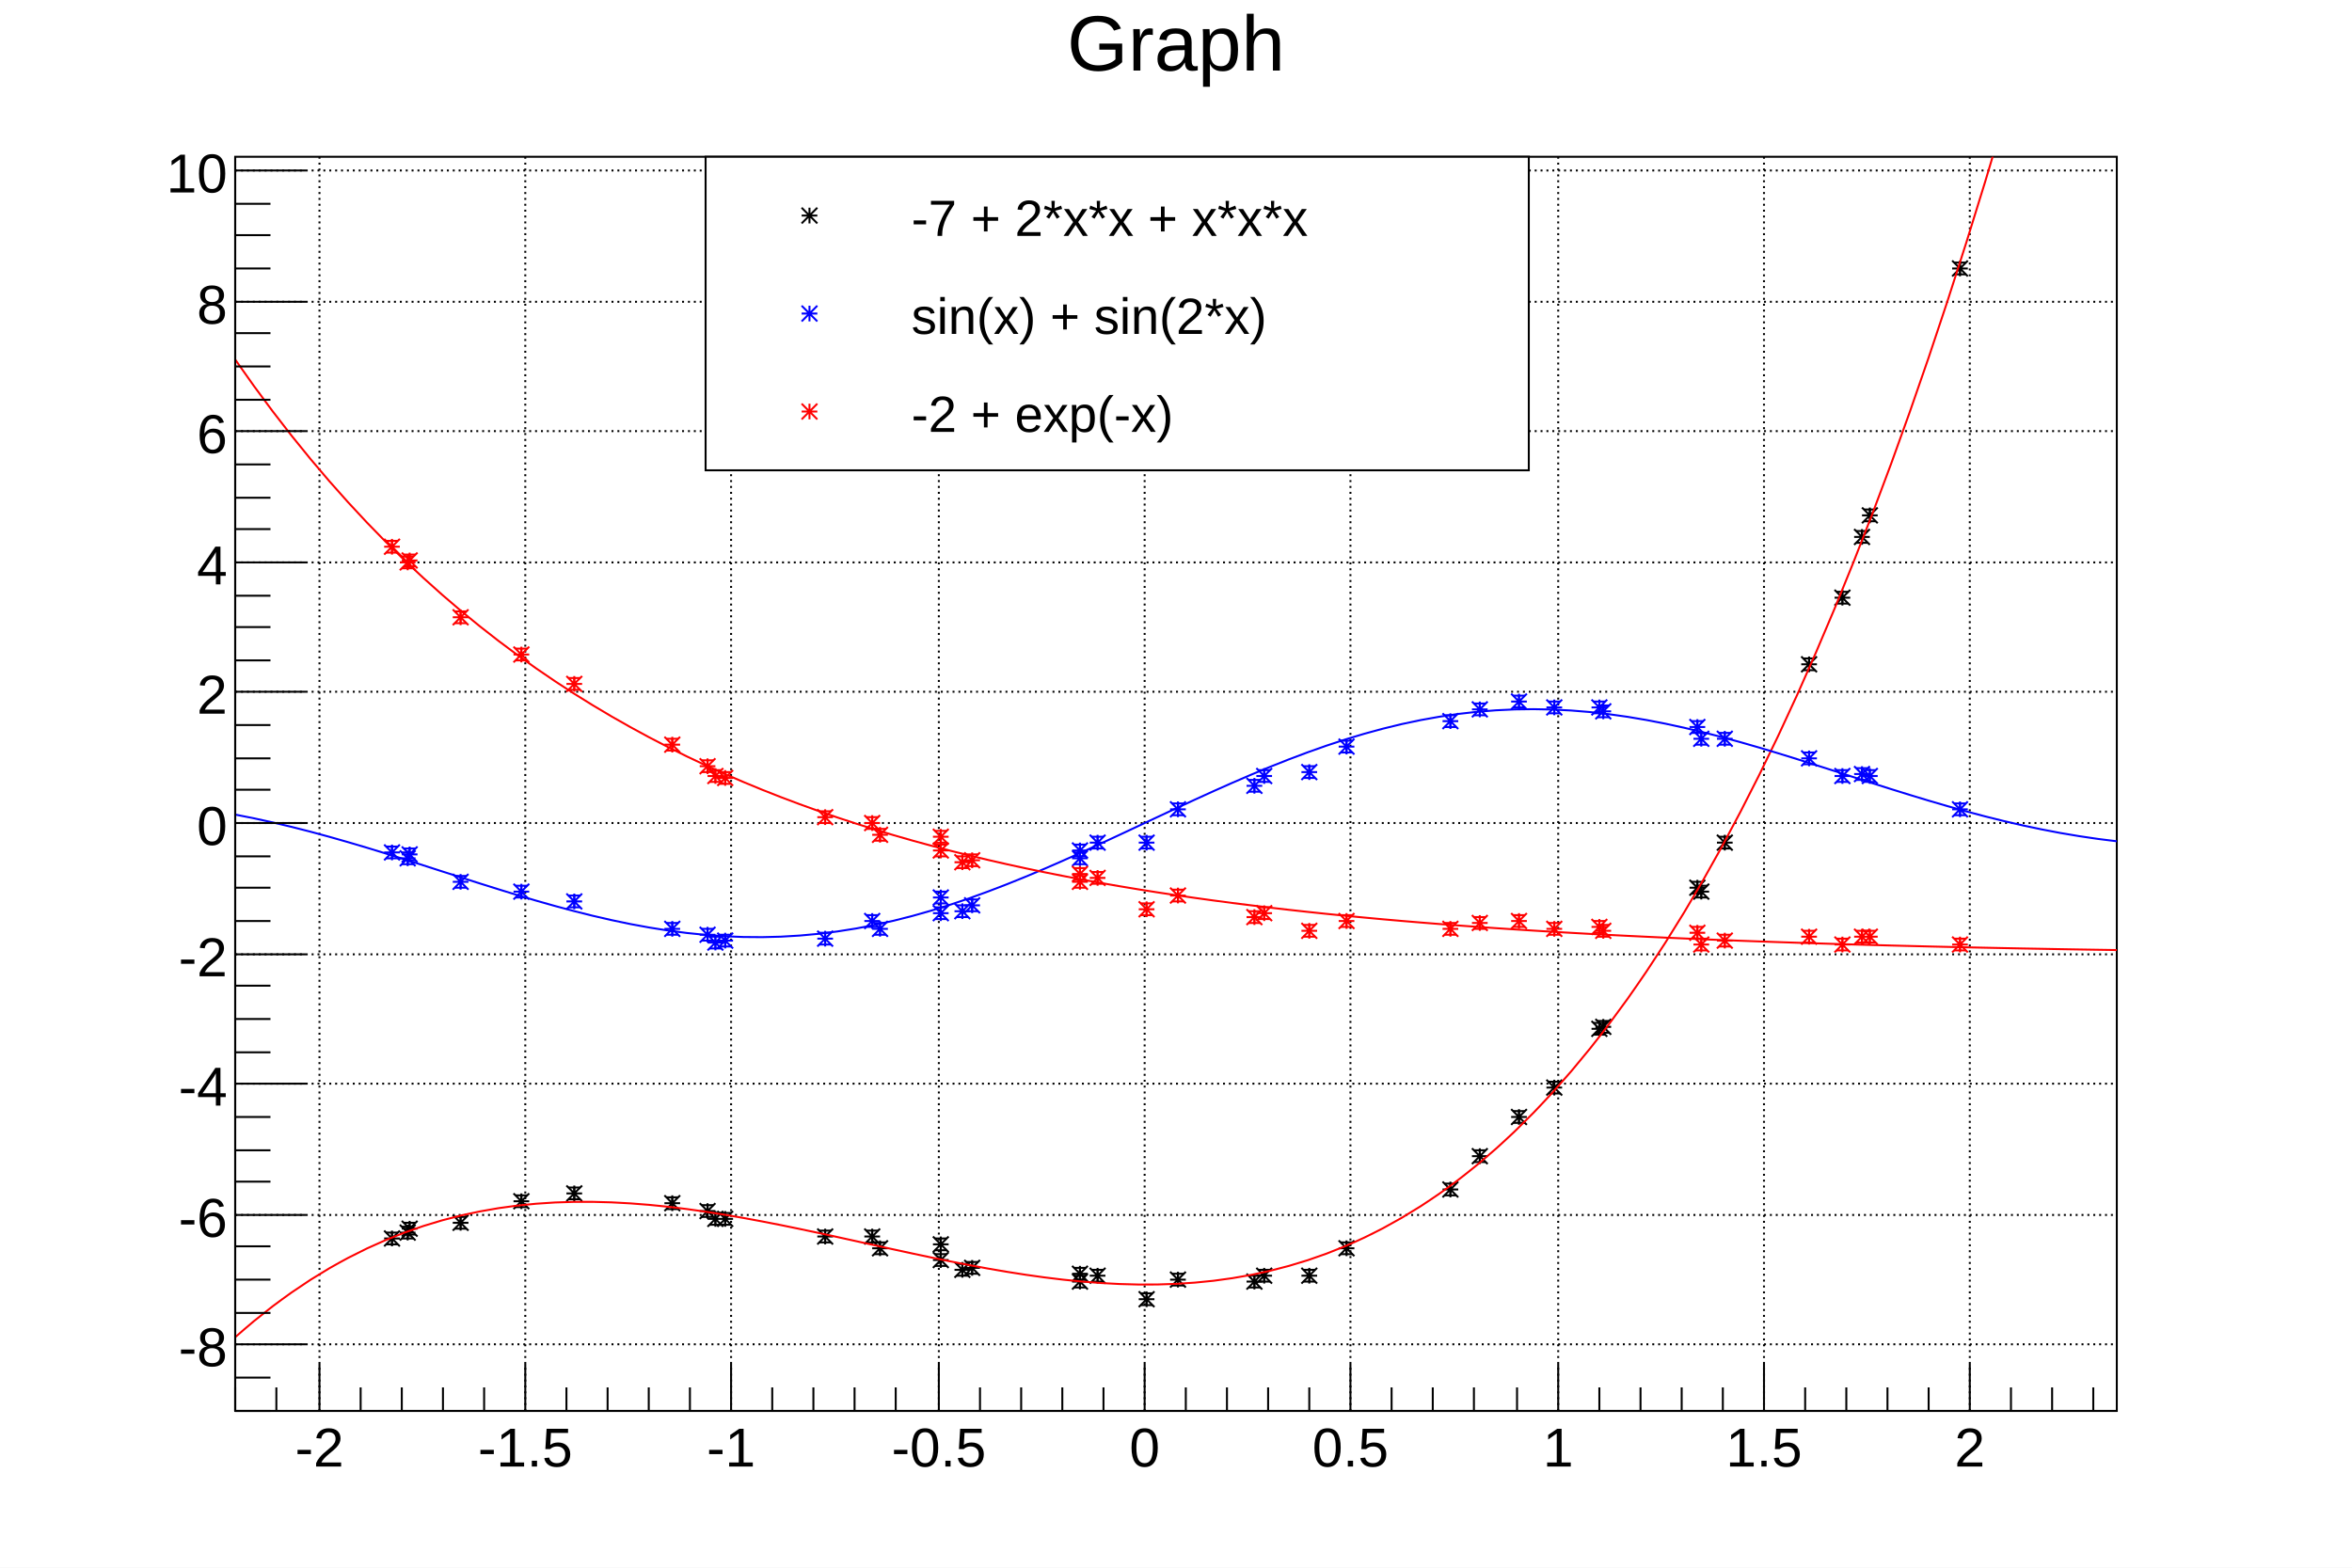
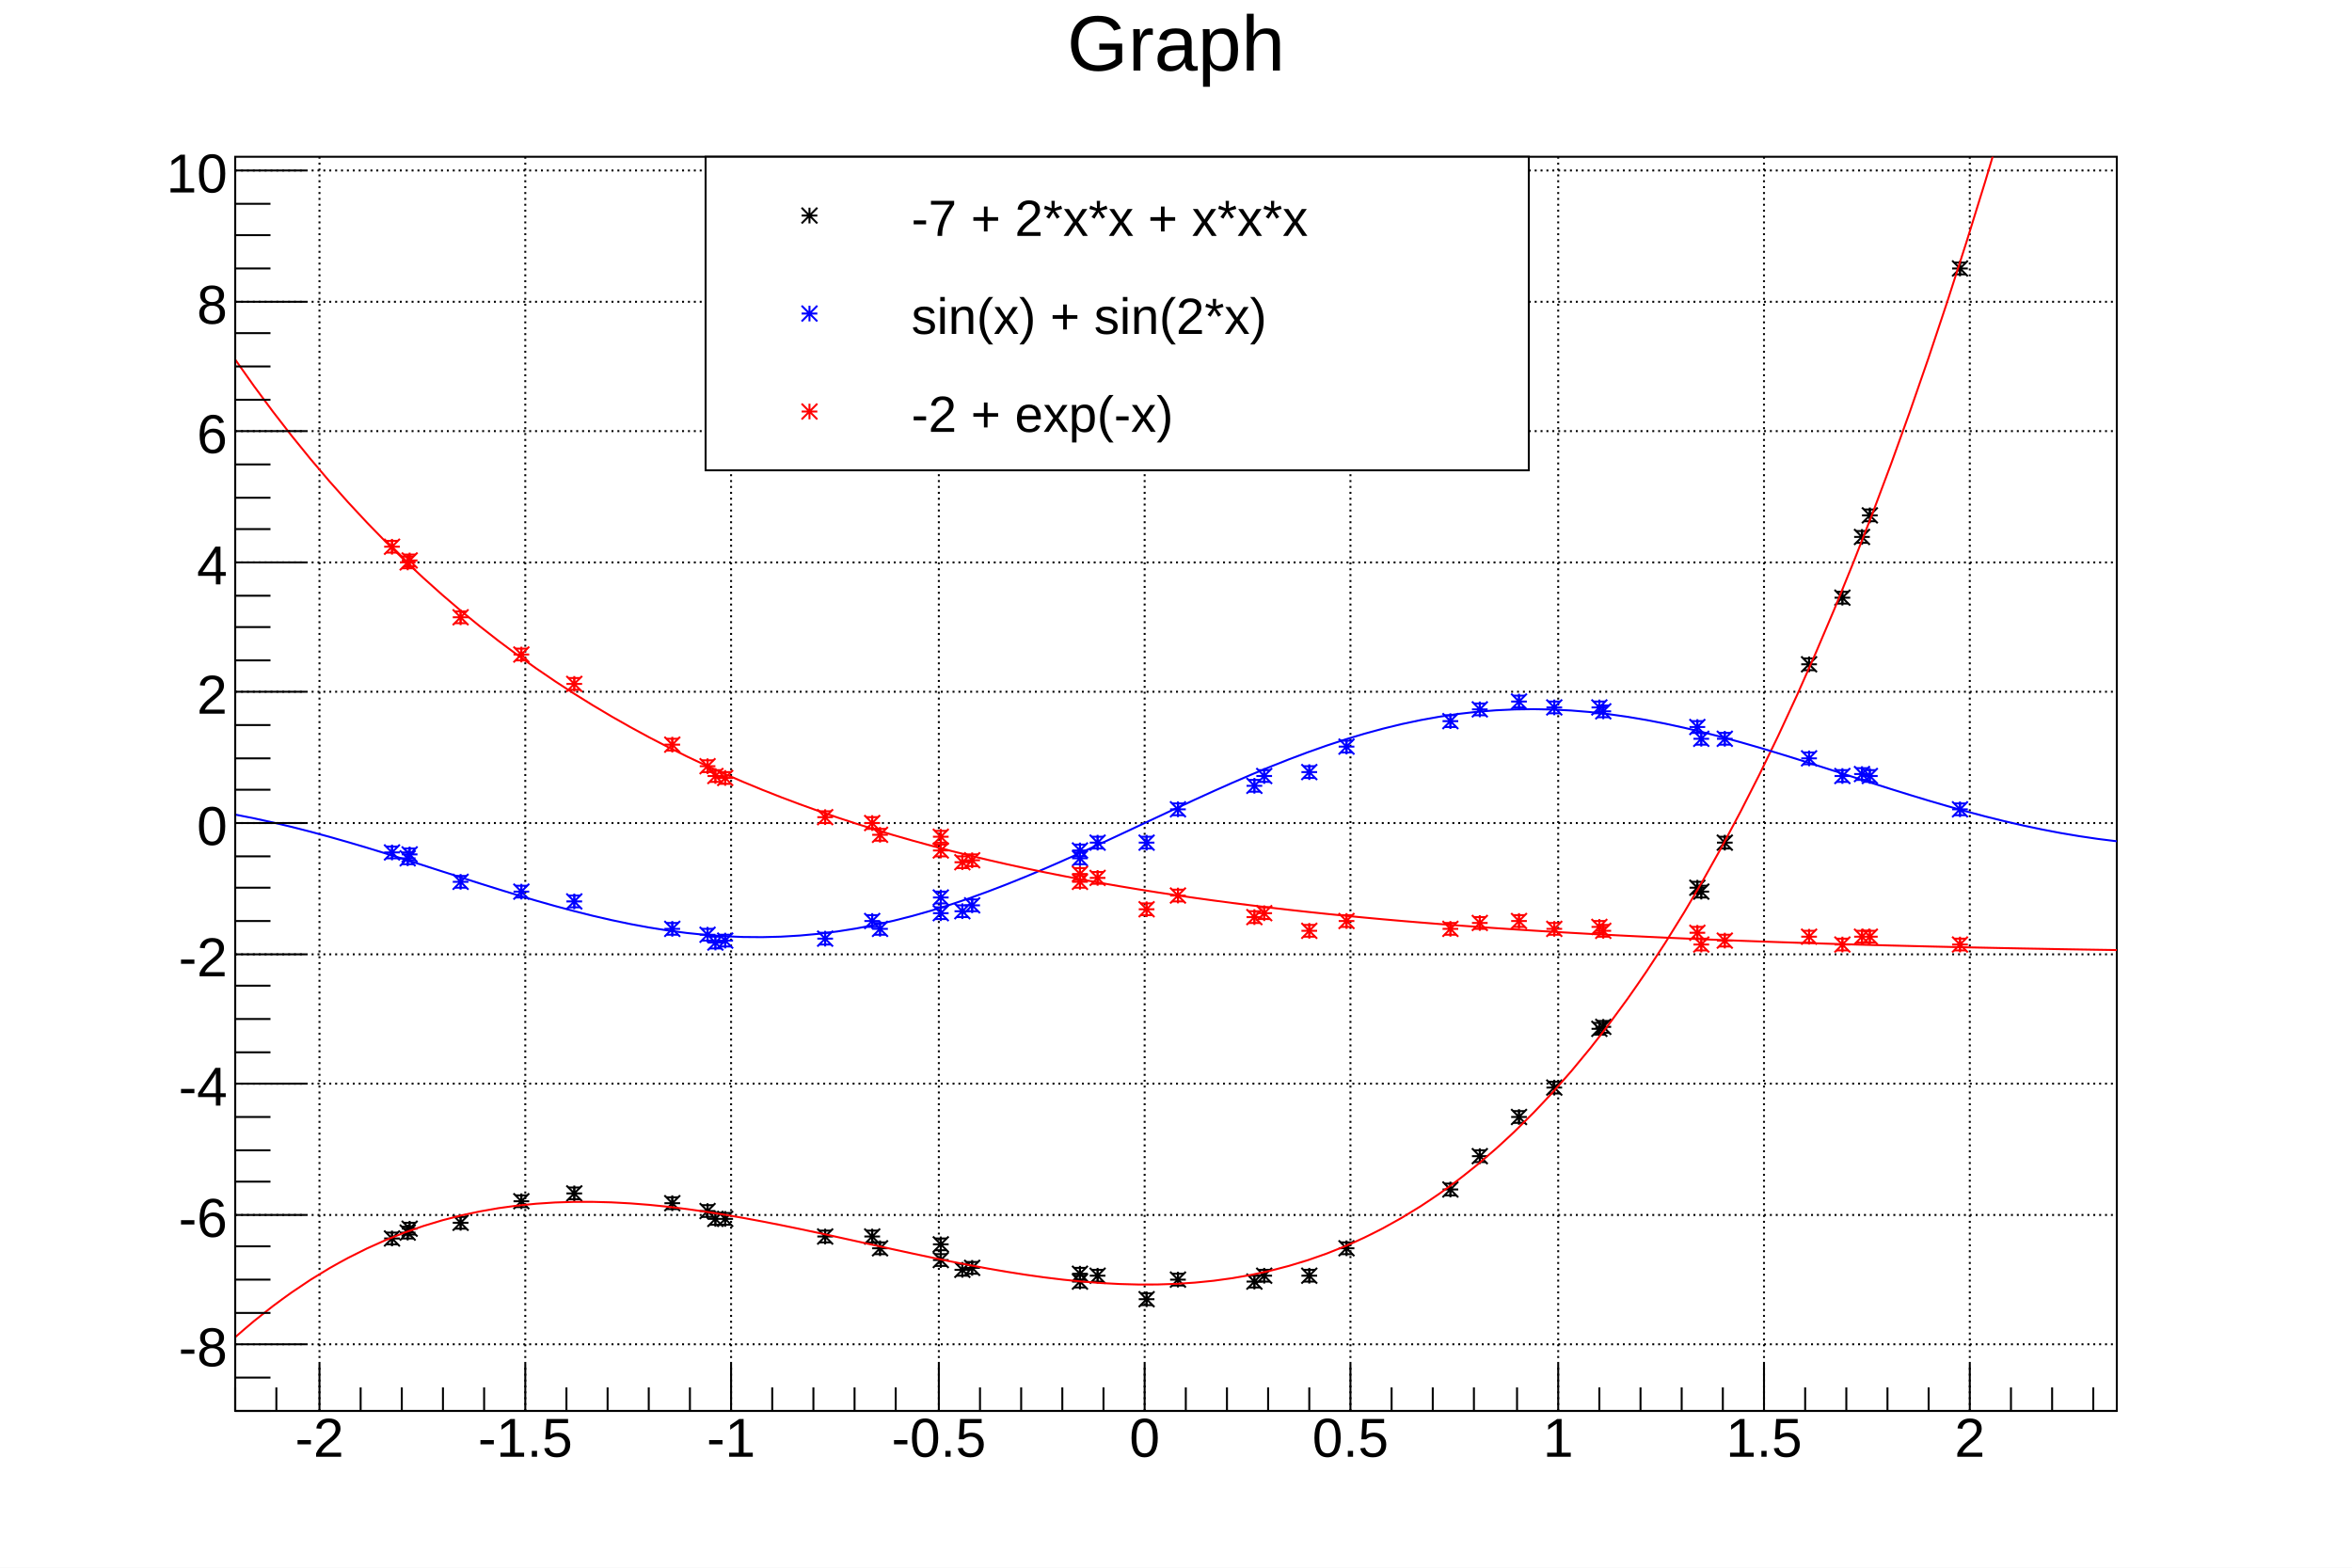
<svg xmlns="http://www.w3.org/2000/svg" viewBox="0 0 1200 800" preserveAspectRatio="none" width="1200" height="800">
  <path d="M0,0H1200V800H0Z" style="fill: white;" />
  <g>
    <g transform="translate(120,80)">
      <path d="M0,0H960V640H0Z" style="fill: white; stroke: black; stroke-width: 1;" />
      <g>
        <path d="M43,0v640M148,0v640M253,0v640M359,0v640M464,0v640M569,0v640M675,0v640M780,0v640M885,0v640" style="stroke: black; stroke-width: 1; stroke-dasharray: 1,2;" />
        <path d="M0,606h960M0,540h960M0,473h960M0,407h960M0,340h960M0,273h960M0,207h960M0,140h960M0,74h960M0,7h960" style="stroke: black; stroke-width: 1; stroke-dasharray: 1,2;" />
      </g>
      <svg x="0" y="0" overflow="hidden" width="960" height="640" viewBox="0 0 960 640">
        <g>
          <g transform="translate(173,529)">
            <path style="stroke: black; stroke-width: 1; fill: none;" d="M0,0V3m3,0h-6M0,0V-3m3,0h-6" />
          </g>
          <g transform="translate(250,542)">
            <path style="stroke: black; stroke-width: 1; fill: none;" d="M0,0V3m3,0h-6M0,0V-3m3,0h-6" />
          </g>
          <g transform="translate(696,445)">
            <path style="stroke: black; stroke-width: 1; fill: none;" d="M0,0V3m3,0h-6M0,0V-3m3,0h-6" />
          </g>
          <g transform="translate(548,571)">
            <path style="stroke: black; stroke-width: 1; fill: none;" d="M0,0V3m3,0h-6M0,0V-3m3,0h-6" />
          </g>
          <g transform="translate(880,57)">
            <path style="stroke: black; stroke-width: 1; fill: none;" d="M0,0V3m3,0h-6M0,0V-3m3,0h-6" />
          </g>
          <g transform="translate(80,552)">
            <path style="stroke: black; stroke-width: 1; fill: none;" d="M0,0V3m3,0h-6M0,0V-3m3,0h-6" />
          </g>
          <g transform="translate(371,568)">
            <path style="stroke: black; stroke-width: 1; fill: none;" d="M0,0V3m3,0h-6M0,0V-3m3,0h-6" />
          </g>
          <g transform="translate(88,549)">
            <path style="stroke: black; stroke-width: 1; fill: none;" d="M0,0V3m3,0h-6M0,0V-3m3,0h-6" />
          </g>
          <g transform="translate(481,573)">
            <path style="stroke: black; stroke-width: 1; fill: none;" d="M0,0V3m3,0h-6M0,0V-3m3,0h-6" />
          </g>
          <g transform="translate(325,551)">
            <path style="stroke: black; stroke-width: 1; fill: none;" d="M0,0V3m3,0h-6M0,0V-3m3,0h-6" />
          </g>
          <g transform="translate(245,542)">
            <path style="stroke: black; stroke-width: 1; fill: none;" d="M0,0V3m3,0h-6M0,0V-3m3,0h-6" />
          </g>
          <g transform="translate(146,533)">
            <path style="stroke: black; stroke-width: 1; fill: none;" d="M0,0V3m3,0h-6M0,0V-3m3,0h-6" />
          </g>
          <g transform="translate(698,444)">
            <path style="stroke: black; stroke-width: 1; fill: none;" d="M0,0V3m3,0h-6M0,0V-3m3,0h-6" />
          </g>
          <g transform="translate(760,350)">
            <path style="stroke: black; stroke-width: 1; fill: none;" d="M0,0V3m3,0h-6M0,0V-3m3,0h-6" />
          </g>
          <g transform="translate(440,571)">
            <path style="stroke: black; stroke-width: 1; fill: none;" d="M0,0V3m3,0h-6M0,0V-3m3,0h-6" />
          </g>
          <g transform="translate(620,527)">
            <path style="stroke: black; stroke-width: 1; fill: none;" d="M0,0V3m3,0h-6M0,0V-3m3,0h-6" />
          </g>
          <g transform="translate(431,574)">
            <path style="stroke: black; stroke-width: 1; fill: none;" d="M0,0V3m3,0h-6M0,0V-3m3,0h-6" />
          </g>
          <g transform="translate(830,194)">
            <path style="stroke: black; stroke-width: 1; fill: none;" d="M0,0V3m3,0h-6M0,0V-3m3,0h-6" />
          </g>
          <g transform="translate(465,583)">
            <path style="stroke: black; stroke-width: 1; fill: none;" d="M0,0V3m3,0h-6M0,0V-3m3,0h-6" />
          </g>
          <g transform="translate(89,547)">
            <path style="stroke: black; stroke-width: 1; fill: none;" d="M0,0V3m3,0h-6M0,0V-3m3,0h-6" />
          </g>
          <g transform="translate(655,490)">
            <path style="stroke: black; stroke-width: 1; fill: none;" d="M0,0V3m3,0h-6M0,0V-3m3,0h-6" />
          </g>
          <g transform="translate(360,555)">
            <path style="stroke: black; stroke-width: 1; fill: none;" d="M0,0V3m3,0h-6M0,0V-3m3,0h-6" />
          </g>
          <g transform="translate(115,544)">
            <path style="stroke: black; stroke-width: 1; fill: none;" d="M0,0V3m3,0h-6M0,0V-3m3,0h-6" />
          </g>
          <g transform="translate(223,534)">
            <path style="stroke: black; stroke-width: 1; fill: none;" d="M0,0V3m3,0h-6M0,0V-3m3,0h-6" />
          </g>
          <g transform="translate(241,538)">
            <path style="stroke: black; stroke-width: 1; fill: none;" d="M0,0V3m3,0h-6M0,0V-3m3,0h-6" />
          </g>
          <g transform="translate(834,183)">
            <path style="stroke: black; stroke-width: 1; fill: none;" d="M0,0V3m3,0h-6M0,0V-3m3,0h-6" />
          </g>
          <g transform="translate(431,570)">
            <path style="stroke: black; stroke-width: 1; fill: none;" d="M0,0V3m3,0h-6M0,0V-3m3,0h-6" />
          </g>
          <g transform="translate(746,373)">
            <path style="stroke: black; stroke-width: 1; fill: none;" d="M0,0V3m3,0h-6M0,0V-3m3,0h-6" />
          </g>
          <g transform="translate(329,557)">
            <path style="stroke: black; stroke-width: 1; fill: none;" d="M0,0V3m3,0h-6M0,0V-3m3,0h-6" />
          </g>
          <g transform="translate(360,563)">
            <path style="stroke: black; stroke-width: 1; fill: none;" d="M0,0V3m3,0h-6M0,0V-3m3,0h-6" />
          </g>
          <g transform="translate(567,557)">
            <path style="stroke: black; stroke-width: 1; fill: none;" d="M0,0V3m3,0h-6M0,0V-3m3,0h-6" />
          </g>
          <g transform="translate(748,375)">
            <path style="stroke: black; stroke-width: 1; fill: none;" d="M0,0V3m3,0h-6M0,0V-3m3,0h-6" />
          </g>
          <g transform="translate(820,225)">
            <path style="stroke: black; stroke-width: 1; fill: none;" d="M0,0V3m3,0h-6M0,0V-3m3,0h-6" />
          </g>
          <g transform="translate(635,510)">
            <path style="stroke: black; stroke-width: 1; fill: none;" d="M0,0V3m3,0h-6M0,0V-3m3,0h-6" />
          </g>
          <g transform="translate(376,567)">
            <path style="stroke: black; stroke-width: 1; fill: none;" d="M0,0V3m3,0h-6M0,0V-3m3,0h-6" />
          </g>
          <g transform="translate(803,259)">
            <path style="stroke: black; stroke-width: 1; fill: none;" d="M0,0V3m3,0h-6M0,0V-3m3,0h-6" />
          </g>
          <g transform="translate(673,475)">
            <path style="stroke: black; stroke-width: 1; fill: none;" d="M0,0V3m3,0h-6M0,0V-3m3,0h-6" />
          </g>
          <g transform="translate(301,551)">
            <path style="stroke: black; stroke-width: 1; fill: none;" d="M0,0V3m3,0h-6M0,0V-3m3,0h-6" />
          </g>
          <g transform="translate(520,574)">
            <path style="stroke: black; stroke-width: 1; fill: none;" d="M0,0V3m3,0h-6M0,0V-3m3,0h-6" />
          </g>
          <g transform="translate(525,571)">
            <path style="stroke: black; stroke-width: 1; fill: none;" d="M0,0V3m3,0h-6M0,0V-3m3,0h-6" />
          </g>
          <path d="M169,525l8,8m0,-8l-8,8m0,-4h8m-4,-4v8M246,538l8,8m0,-8l-8,8m0,-4h8m-4,-4v8M692,441l8,8m0,-8l-8,8m0,-4h8m-4,-4v8M544,567l8,8m0,-8l-8,8m0,-4h8m-4,-4v8M876,53l8,8m0,-8l-8,8m0,-4h8m-4,-4v8M76,548l8,8m0,-8l-8,8m0,-4h8m-4,-4v8M367,564l8,8m0,-8l-8,8m0,-4h8m-4,-4v8M84,545l8,8m0,-8l-8,8m0,-4h8m-4,-4v8M477,569l8,8m0,-8l-8,8m0,-4h8m-4,-4v8M321,547l8,8m0,-8l-8,8m0,-4h8m-4,-4v8M241,538l8,8m0,-8l-8,8m0,-4h8m-4,-4v8M142,529l8,8m0,-8l-8,8m0,-4h8m-4,-4v8M694,440l8,8m0,-8l-8,8m0,-4h8m-4,-4v8M756,346l8,8m0,-8l-8,8m0,-4h8m-4,-4v8M436,567l8,8m0,-8l-8,8m0,-4h8m-4,-4v8M616,523l8,8m0,-8l-8,8m0,-4h8m-4,-4v8M427,570l8,8m0,-8l-8,8m0,-4h8m-4,-4v8M826,190l8,8m0,-8l-8,8m0,-4h8m-4,-4v8M461,579l8,8m0,-8l-8,8m0,-4h8m-4,-4v8M85,543l8,8m0,-8l-8,8m0,-4h8m-4,-4v8M651,486l8,8m0,-8l-8,8m0,-4h8m-4,-4v8M356,551l8,8m0,-8l-8,8m0,-4h8m-4,-4v8M111,540l8,8m0,-8l-8,8m0,-4h8m-4,-4v8M219,530l8,8m0,-8l-8,8m0,-4h8m-4,-4v8M237,534l8,8m0,-8l-8,8m0,-4h8m-4,-4v8M830,179l8,8m0,-8l-8,8m0,-4h8m-4,-4v8M427,566l8,8m0,-8l-8,8m0,-4h8m-4,-4v8M742,369l8,8m0,-8l-8,8m0,-4h8m-4,-4v8M325,553l8,8m0,-8l-8,8m0,-4h8m-4,-4v8M356,559l8,8m0,-8l-8,8m0,-4h8m-4,-4v8M563,553l8,8m0,-8l-8,8m0,-4h8m-4,-4v8M744,371l8,8m0,-8l-8,8m0,-4h8m-4,-4v8M816,221l8,8m0,-8l-8,8m0,-4h8m-4,-4v8M631,506l8,8m0,-8l-8,8m0,-4h8m-4,-4v8M372,563l8,8m0,-8l-8,8m0,-4h8m-4,-4v8M799,255l8,8m0,-8l-8,8m0,-4h8m-4,-4v8M669,471l8,8m0,-8l-8,8m0,-4h8m-4,-4v8M297,547l8,8m0,-8l-8,8m0,-4h8m-4,-4v8M516,570l8,8m0,-8l-8,8m0,-4h8m-4,-4v8M521,567l8,8m0,-8l-8,8m0,-4h8m-4,-4v8" style="stroke: black; fill: none;" />
        </g>
        <g>
          <path d="M0,602.37C0.94,601.52,7.68,595.72,9.6,594.14S17.28,588,19.2,586.54S26.88,580.87,28.8,579.53S36.48,574.33,38.4,573.1S46.08,568.35,48,567.23S55.68,562.92,57.6,561.91S65.28,558.02,67.2,557.11S74.88,553.62,76.8,552.81S84.48,549.71,86.4,548.99S94.08,546.27,96,545.64S103.68,543.28,105.6,542.74S113.28,540.72,115.2,540.26S122.88,538.57,124.8,538.2S132.48,536.82,134.4,536.52S142.08,535.44,144,535.21S151.68,534.41,153.6,534.26S161.28,533.73,163.2,533.63S170.88,533.36,172.8,533.32S180.48,533.28,182.4,533.31S190.08,533.49,192,533.57S199.68,533.96,201.6,534.09S209.28,534.67,211.2,534.84S218.88,535.6,220.8,535.81S228.48,536.73,230.4,536.98S238.08,538.05,240,538.34S247.68,539.53,249.6,539.85S257.28,541.16,259.2,541.51S266.88,542.92,268.8,543.29S276.48,544.78,278.4,545.17S286.08,546.74,288,547.14S295.68,548.76,297.6,549.17S305.28,550.84,307.2,551.26S314.88,552.94,316.8,553.37S324.48,555.06,326.4,555.49S334.08,557.18,336,557.6S343.68,559.27,345.6,559.68S353.28,561.31,355.2,561.71S362.88,563.3,364.8,563.68S372.48,565.2,374.4,565.56S382.08,567,384,567.34S391.68,568.67,393.6,568.99S401.28,570.22,403.2,570.5S410.88,571.6,412.8,571.85S420.48,572.8,422.4,573.02S430.08,573.81,432,573.98S439.68,574.61,441.6,574.73S449.28,575.17,451.2,575.24S458.88,575.48,460.8,575.5S468.48,575.51,470.4,575.48S478.08,575.26,480,575.16S487.68,574.69,489.6,574.53S497.28,573.79,499.2,573.57S506.88,572.55,508.8,572.25S516.48,570.94,518.4,570.57S526.08,568.95,528,568.49S535.68,566.54,537.6,566S545.28,563.72,547.2,563.09S554.88,560.45,556.8,559.73S564.48,556.72,566.4,555.91S574.08,552.51,576,551.59S583.68,547.8,585.6,546.78S593.28,542.56,595.2,541.44S602.88,536.79,604.8,535.56S612.48,530.47,614.4,529.12S622.08,523.57,624,522.1S631.68,516.07,633.6,514.48S641.28,507.95,643.2,506.24S650.88,499.21,652.8,497.37S660.48,489.81,662.4,487.84S670.08,479.74,672,477.63S679.68,468.98,681.6,466.73S689.28,457.51,691.2,455.12S698.88,445.32,700.8,442.77S708.48,432.37,710.4,429.68S718.08,418.66,720,415.81S727.68,404.17,729.6,401.16S737.28,388.87,739.2,385.69S746.88,372.74,748.8,369.4S756.48,355.78,758.4,352.26S766.08,337.95,768,334.26S775.68,319.24,777.6,315.38S785.28,299.64,787.2,295.59S794.88,279.11,796.8,274.87S804.48,257.65,806.4,253.22S814.08,235.23,816,230.61S823.68,211.83,825.6,207.02S833.28,187.45,835.2,182.43S842.88,162.04,844.8,156.82S852.48,135.61,854.4,130.17S862.08,108.12,864,102.47S871.68,79.57,873.6,73.7S881.28,49.92,883.2,43.83S890.88,19.16,892.8,12.86S900.48,-12.72,902.4,-19.25S910.08,-45.75,912,-52.52S919.68,-79.94,921.6,-86.95S929.28,-115.32,931.2,-122.56S938.88,-151.9,940.8,-159.39S948.48,-189.71,950.4,-197.44S959.05,-232.81,960,-236.74" style="fill: none; stroke: red; stroke-width: 1;" />
        </g>
        <g>
          <g transform="translate(173,380)">
            <path style="stroke: #0000ff; stroke-width: 1; fill: none;" d="M0,0V3m3,0h-6M0,0V-3m3,0h-6" />
          </g>
          <g transform="translate(250,400)">
            <path style="stroke: #0000ff; stroke-width: 1; fill: none;" d="M0,0V3m3,0h-6M0,0V-3m3,0h-6" />
          </g>
          <g transform="translate(696,281)">
            <path style="stroke: #0000ff; stroke-width: 1; fill: none;" d="M0,0V3m3,0h-6M0,0V-3m3,0h-6" />
          </g>
          <g transform="translate(548,314)">
            <path style="stroke: #0000ff; stroke-width: 1; fill: none;" d="M0,0V3m3,0h-6M0,0V-3m3,0h-6" />
          </g>
          <g transform="translate(880,333)">
            <path style="stroke: #0000ff; stroke-width: 1; fill: none;" d="M0,0V3m3,0h-6M0,0V-3m3,0h-6" />
          </g>
          <g transform="translate(80,355)">
            <path style="stroke: #0000ff; stroke-width: 1; fill: none;" d="M0,0V3m3,0h-6M0,0V-3m3,0h-6" />
          </g>
          <g transform="translate(371,385)">
            <path style="stroke: #0000ff; stroke-width: 1; fill: none;" d="M0,0V3m3,0h-6M0,0V-3m3,0h-6" />
          </g>
          <g transform="translate(88,358)">
            <path style="stroke: #0000ff; stroke-width: 1; fill: none;" d="M0,0V3m3,0h-6M0,0V-3m3,0h-6" />
          </g>
          <g transform="translate(481,333)">
            <path style="stroke: #0000ff; stroke-width: 1; fill: none;" d="M0,0V3m3,0h-6M0,0V-3m3,0h-6" />
          </g>
          <g transform="translate(325,390)">
            <path style="stroke: #0000ff; stroke-width: 1; fill: none;" d="M0,0V3m3,0h-6M0,0V-3m3,0h-6" />
          </g>
          <g transform="translate(245,401)">
            <path style="stroke: #0000ff; stroke-width: 1; fill: none;" d="M0,0V3m3,0h-6M0,0V-3m3,0h-6" />
          </g>
          <g transform="translate(146,375)">
            <path style="stroke: #0000ff; stroke-width: 1; fill: none;" d="M0,0V3m3,0h-6M0,0V-3m3,0h-6" />
          </g>
          <g transform="translate(698,283)">
            <path style="stroke: #0000ff; stroke-width: 1; fill: none;" d="M0,0V3m3,0h-6M0,0V-3m3,0h-6" />
          </g>
          <g transform="translate(760,297)">
            <path style="stroke: #0000ff; stroke-width: 1; fill: none;" d="M0,0V3m3,0h-6M0,0V-3m3,0h-6" />
          </g>
          <g transform="translate(440,350)">
            <path style="stroke: #0000ff; stroke-width: 1; fill: none;" d="M0,0V3m3,0h-6M0,0V-3m3,0h-6" />
          </g>
          <g transform="translate(620,288)">
            <path style="stroke: #0000ff; stroke-width: 1; fill: none;" d="M0,0V3m3,0h-6M0,0V-3m3,0h-6" />
          </g>
          <g transform="translate(431,358)">
            <path style="stroke: #0000ff; stroke-width: 1; fill: none;" d="M0,0V3m3,0h-6M0,0V-3m3,0h-6" />
          </g>
          <g transform="translate(830,315)">
            <path style="stroke: #0000ff; stroke-width: 1; fill: none;" d="M0,0V3m3,0h-6M0,0V-3m3,0h-6" />
          </g>
          <g transform="translate(465,350)">
            <path style="stroke: #0000ff; stroke-width: 1; fill: none;" d="M0,0V3m3,0h-6M0,0V-3m3,0h-6" />
          </g>
          <g transform="translate(89,356)">
            <path style="stroke: #0000ff; stroke-width: 1; fill: none;" d="M0,0V3m3,0h-6M0,0V-3m3,0h-6" />
          </g>
          <g transform="translate(655,278)">
            <path style="stroke: #0000ff; stroke-width: 1; fill: none;" d="M0,0V3m3,0h-6M0,0V-3m3,0h-6" />
          </g>
          <g transform="translate(360,378)">
            <path style="stroke: #0000ff; stroke-width: 1; fill: none;" d="M0,0V3m3,0h-6M0,0V-3m3,0h-6" />
          </g>
          <g transform="translate(115,370)">
            <path style="stroke: #0000ff; stroke-width: 1; fill: none;" d="M0,0V3m3,0h-6M0,0V-3m3,0h-6" />
          </g>
          <g transform="translate(223,394)">
            <path style="stroke: #0000ff; stroke-width: 1; fill: none;" d="M0,0V3m3,0h-6M0,0V-3m3,0h-6" />
          </g>
          <g transform="translate(241,397)">
            <path style="stroke: #0000ff; stroke-width: 1; fill: none;" d="M0,0V3m3,0h-6M0,0V-3m3,0h-6" />
          </g>
          <g transform="translate(834,316)">
            <path style="stroke: #0000ff; stroke-width: 1; fill: none;" d="M0,0V3m3,0h-6M0,0V-3m3,0h-6" />
          </g>
          <g transform="translate(431,354)">
            <path style="stroke: #0000ff; stroke-width: 1; fill: none;" d="M0,0V3m3,0h-6M0,0V-3m3,0h-6" />
          </g>
          <g transform="translate(746,291)">
            <path style="stroke: #0000ff; stroke-width: 1; fill: none;" d="M0,0V3m3,0h-6M0,0V-3m3,0h-6" />
          </g>
          <g transform="translate(329,394)">
            <path style="stroke: #0000ff; stroke-width: 1; fill: none;" d="M0,0V3m3,0h-6M0,0V-3m3,0h-6" />
          </g>
          <g transform="translate(360,386)">
            <path style="stroke: #0000ff; stroke-width: 1; fill: none;" d="M0,0V3m3,0h-6M0,0V-3m3,0h-6" />
          </g>
          <g transform="translate(567,301)">
            <path style="stroke: #0000ff; stroke-width: 1; fill: none;" d="M0,0V3m3,0h-6M0,0V-3m3,0h-6" />
          </g>
          <g transform="translate(748,297)">
            <path style="stroke: #0000ff; stroke-width: 1; fill: none;" d="M0,0V3m3,0h-6M0,0V-3m3,0h-6" />
          </g>
          <g transform="translate(820,316)">
            <path style="stroke: #0000ff; stroke-width: 1; fill: none;" d="M0,0V3m3,0h-6M0,0V-3m3,0h-6" />
          </g>
          <g transform="translate(635,282)">
            <path style="stroke: #0000ff; stroke-width: 1; fill: none;" d="M0,0V3m3,0h-6M0,0V-3m3,0h-6" />
          </g>
          <g transform="translate(376,382)">
            <path style="stroke: #0000ff; stroke-width: 1; fill: none;" d="M0,0V3m3,0h-6M0,0V-3m3,0h-6" />
          </g>
          <g transform="translate(803,307)">
            <path style="stroke: #0000ff; stroke-width: 1; fill: none;" d="M0,0V3m3,0h-6M0,0V-3m3,0h-6" />
          </g>
          <g transform="translate(673,281)">
            <path style="stroke: #0000ff; stroke-width: 1; fill: none;" d="M0,0V3m3,0h-6M0,0V-3m3,0h-6" />
          </g>
          <g transform="translate(301,399)">
            <path style="stroke: #0000ff; stroke-width: 1; fill: none;" d="M0,0V3m3,0h-6M0,0V-3m3,0h-6" />
          </g>
          <g transform="translate(520,321)">
            <path style="stroke: #0000ff; stroke-width: 1; fill: none;" d="M0,0V3m3,0h-6M0,0V-3m3,0h-6" />
          </g>
          <g transform="translate(525,316)">
            <path style="stroke: #0000ff; stroke-width: 1; fill: none;" d="M0,0V3m3,0h-6M0,0V-3m3,0h-6" />
          </g>
          <path d="M169,376l8,8m0,-8l-8,8m0,-4h8m-4,-4v8M246,396l8,8m0,-8l-8,8m0,-4h8m-4,-4v8M692,277l8,8m0,-8l-8,8m0,-4h8m-4,-4v8M544,310l8,8m0,-8l-8,8m0,-4h8m-4,-4v8M876,329l8,8m0,-8l-8,8m0,-4h8m-4,-4v8M76,351l8,8m0,-8l-8,8m0,-4h8m-4,-4v8M367,381l8,8m0,-8l-8,8m0,-4h8m-4,-4v8M84,354l8,8m0,-8l-8,8m0,-4h8m-4,-4v8M477,329l8,8m0,-8l-8,8m0,-4h8m-4,-4v8M321,386l8,8m0,-8l-8,8m0,-4h8m-4,-4v8M241,397l8,8m0,-8l-8,8m0,-4h8m-4,-4v8M142,371l8,8m0,-8l-8,8m0,-4h8m-4,-4v8M694,279l8,8m0,-8l-8,8m0,-4h8m-4,-4v8M756,293l8,8m0,-8l-8,8m0,-4h8m-4,-4v8M436,346l8,8m0,-8l-8,8m0,-4h8m-4,-4v8M616,284l8,8m0,-8l-8,8m0,-4h8m-4,-4v8M427,354l8,8m0,-8l-8,8m0,-4h8m-4,-4v8M826,311l8,8m0,-8l-8,8m0,-4h8m-4,-4v8M461,346l8,8m0,-8l-8,8m0,-4h8m-4,-4v8M85,352l8,8m0,-8l-8,8m0,-4h8m-4,-4v8M651,274l8,8m0,-8l-8,8m0,-4h8m-4,-4v8M356,374l8,8m0,-8l-8,8m0,-4h8m-4,-4v8M111,366l8,8m0,-8l-8,8m0,-4h8m-4,-4v8M219,390l8,8m0,-8l-8,8m0,-4h8m-4,-4v8M237,393l8,8m0,-8l-8,8m0,-4h8m-4,-4v8M830,312l8,8m0,-8l-8,8m0,-4h8m-4,-4v8M427,350l8,8m0,-8l-8,8m0,-4h8m-4,-4v8M742,287l8,8m0,-8l-8,8m0,-4h8m-4,-4v8M325,390l8,8m0,-8l-8,8m0,-4h8m-4,-4v8M356,382l8,8m0,-8l-8,8m0,-4h8m-4,-4v8M563,297l8,8m0,-8l-8,8m0,-4h8m-4,-4v8M744,293l8,8m0,-8l-8,8m0,-4h8m-4,-4v8M816,312l8,8m0,-8l-8,8m0,-4h8m-4,-4v8M631,278l8,8m0,-8l-8,8m0,-4h8m-4,-4v8M372,378l8,8m0,-8l-8,8m0,-4h8m-4,-4v8M799,303l8,8m0,-8l-8,8m0,-4h8m-4,-4v8M669,277l8,8m0,-8l-8,8m0,-4h8m-4,-4v8M297,395l8,8m0,-8l-8,8m0,-4h8m-4,-4v8M516,317l8,8m0,-8l-8,8m0,-4h8m-4,-4v8M521,312l8,8m0,-8l-8,8m0,-4h8m-4,-4v8" style="stroke: #0000ff; fill: none;" />
        </g>
        <g>
          <path d="M0,335.69C0.96,335.87,7.68,337.19,9.6,337.59S17.28,339.26,19.2,339.69S26.88,341.5,28.8,341.97S36.48,343.91,38.4,344.42S46.08,346.48,48,347.02S55.68,349.19,57.6,349.75S65.28,352.01,67.2,352.59S74.88,354.93,76.8,355.53S84.48,357.93,86.4,358.53S94.08,360.98,96,361.59S103.68,364.06,105.6,364.68S113.28,367.15,115.2,367.76S122.88,370.21,124.8,370.82S132.48,373.24,134.4,373.83S142.08,376.2,144,376.77S151.68,379.06,153.6,379.62S161.28,381.81,163.2,382.34S170.88,384.41,172.8,384.91S180.48,386.86,182.4,387.32S190.08,389.11,192,389.53S199.68,391.16,201.6,391.54S209.28,392.98,211.2,393.31S218.88,394.56,220.8,394.84S228.48,395.87,230.4,396.1S238.08,396.91,240,397.08S247.68,397.66,249.6,397.77S257.28,398.11,259.2,398.15S266.88,398.25,268.8,398.23S276.48,398.07,278.4,397.99S286.08,397.57,288,397.42S295.68,396.75,297.6,396.54S305.28,395.61,307.2,395.33S314.88,394.14,316.8,393.81S324.48,392.37,326.4,391.97S334.08,390.29,336,389.83S343.68,387.91,345.6,387.39S353.28,385.24,355.2,384.67S362.88,382.31,364.8,381.68S372.48,379.12,374.4,378.45S382.08,375.69,384,374.97S391.68,372.05,393.6,371.29S401.28,368.21,403.2,367.41S410.88,364.19,412.8,363.37S420.48,360.03,422.4,359.18S430.08,355.75,432,354.88S439.68,351.36,441.6,350.48S449.28,346.91,451.2,346.02S458.88,342.42,460.8,341.52S468.48,337.91,470.4,337.01S478.08,333.41,480,332.52S487.68,328.96,489.6,328.08S497.28,324.57,499.2,323.71S506.88,320.28,508.8,319.44S516.48,316.12,518.4,315.3S526.08,312.1,528,311.32S535.68,308.25,537.6,307.51S545.28,304.6,547.2,303.9S554.88,301.16,556.8,300.5S564.48,297.96,566.4,297.35S574.08,295.01,576,294.46S583.68,292.33,585.6,291.84S593.28,289.94,595.2,289.5S602.88,287.85,604.8,287.47S612.48,286.06,614.4,285.74S622.08,284.58,624,284.33S631.68,283.42,633.6,283.24S641.28,282.59,643.2,282.47S650.88,282.08,652.8,282.02S660.48,281.88,662.4,281.89S670.08,282.01,672,282.08S679.68,282.44,681.6,282.57S689.28,283.18,691.2,283.36S698.88,284.2,700.8,284.45S708.48,285.51,710.4,285.8S718.08,287.07,720,287.42S727.68,288.88,729.6,289.28S737.28,290.92,739.2,291.36S746.88,293.17,748.8,293.64S756.48,295.6,758.4,296.11S766.08,298.2,768,298.74S775.68,300.94,777.6,301.51S785.28,303.8,787.2,304.39S794.88,306.76,796.8,307.36S804.48,309.78,806.4,310.39S814.08,312.85,816,313.46S823.68,315.93,825.6,316.55S833.28,319.01,835.2,319.63S842.88,322.07,844.8,322.67S852.48,325.07,854.4,325.65S862.08,327.99,864,328.56S871.68,330.82,873.6,331.37S881.28,333.53,883.2,334.05S890.88,336.1,892.8,336.6S900.48,338.52,902.4,338.99S910.08,340.78,912,341.2S919.68,342.85,921.6,343.23S929.28,344.72,931.2,345.07S938.88,346.39,940.8,346.69S948.48,347.85,950.4,348.11S959.04,349.19,960,349.3" style="fill: none; stroke: #0000ff; stroke-width: 1;" />
        </g>
        <g>
          <g transform="translate(173,269)">
            <path style="stroke: #ff0000; stroke-width: 1; fill: none;" d="M0,0V3m3,0h-6M0,0V-3m3,0h-6" />
          </g>
          <g transform="translate(250,317)">
            <path style="stroke: #ff0000; stroke-width: 1; fill: none;" d="M0,0V3m3,0h-6M0,0V-3m3,0h-6" />
          </g>
          <g transform="translate(696,393)">
            <path style="stroke: #ff0000; stroke-width: 1; fill: none;" d="M0,0V3m3,0h-6M0,0V-3m3,0h-6" />
          </g>
          <g transform="translate(548,395)">
            <path style="stroke: #ff0000; stroke-width: 1; fill: none;" d="M0,0V3m3,0h-6M0,0V-3m3,0h-6" />
          </g>
          <g transform="translate(880,402)">
            <path style="stroke: #ff0000; stroke-width: 1; fill: none;" d="M0,0V3m3,0h-6M0,0V-3m3,0h-6" />
          </g>
          <g transform="translate(80,199)">
            <path style="stroke: #ff0000; stroke-width: 1; fill: none;" d="M0,0V3m3,0h-6M0,0V-3m3,0h-6" />
          </g>
          <g transform="translate(371,360)">
            <path style="stroke: #ff0000; stroke-width: 1; fill: none;" d="M0,0V3m3,0h-6M0,0V-3m3,0h-6" />
          </g>
          <g transform="translate(88,207)">
            <path style="stroke: #ff0000; stroke-width: 1; fill: none;" d="M0,0V3m3,0h-6M0,0V-3m3,0h-6" />
          </g>
          <g transform="translate(481,377)">
            <path style="stroke: #ff0000; stroke-width: 1; fill: none;" d="M0,0V3m3,0h-6M0,0V-3m3,0h-6" />
          </g>
          <g transform="translate(325,340)">
            <path style="stroke: #ff0000; stroke-width: 1; fill: none;" d="M0,0V3m3,0h-6M0,0V-3m3,0h-6" />
          </g>
          <g transform="translate(245,316)">
            <path style="stroke: #ff0000; stroke-width: 1; fill: none;" d="M0,0V3m3,0h-6M0,0V-3m3,0h-6" />
          </g>
          <g transform="translate(146,254)">
            <path style="stroke: #ff0000; stroke-width: 1; fill: none;" d="M0,0V3m3,0h-6M0,0V-3m3,0h-6" />
          </g>
          <g transform="translate(698,395)">
            <path style="stroke: #ff0000; stroke-width: 1; fill: none;" d="M0,0V3m3,0h-6M0,0V-3m3,0h-6" />
          </g>
          <g transform="translate(760,400)">
            <path style="stroke: #ff0000; stroke-width: 1; fill: none;" d="M0,0V3m3,0h-6M0,0V-3m3,0h-6" />
          </g>
          <g transform="translate(440,368)">
            <path style="stroke: #ff0000; stroke-width: 1; fill: none;" d="M0,0V3m3,0h-6M0,0V-3m3,0h-6" />
          </g>
          <g transform="translate(620,394)">
            <path style="stroke: #ff0000; stroke-width: 1; fill: none;" d="M0,0V3m3,0h-6M0,0V-3m3,0h-6" />
          </g>
          <g transform="translate(431,370)">
            <path style="stroke: #ff0000; stroke-width: 1; fill: none;" d="M0,0V3m3,0h-6M0,0V-3m3,0h-6" />
          </g>
          <g transform="translate(830,398)">
            <path style="stroke: #ff0000; stroke-width: 1; fill: none;" d="M0,0V3m3,0h-6M0,0V-3m3,0h-6" />
          </g>
          <g transform="translate(465,384)">
            <path style="stroke: #ff0000; stroke-width: 1; fill: none;" d="M0,0V3m3,0h-6M0,0V-3m3,0h-6" />
          </g>
          <g transform="translate(89,206)">
            <path style="stroke: #ff0000; stroke-width: 1; fill: none;" d="M0,0V3m3,0h-6M0,0V-3m3,0h-6" />
          </g>
          <g transform="translate(655,390)">
            <path style="stroke: #ff0000; stroke-width: 1; fill: none;" d="M0,0V3m3,0h-6M0,0V-3m3,0h-6" />
          </g>
          <g transform="translate(360,347)">
            <path style="stroke: #ff0000; stroke-width: 1; fill: none;" d="M0,0V3m3,0h-6M0,0V-3m3,0h-6" />
          </g>
          <g transform="translate(115,235)">
            <path style="stroke: #ff0000; stroke-width: 1; fill: none;" d="M0,0V3m3,0h-6M0,0V-3m3,0h-6" />
          </g>
          <g transform="translate(223,300)">
            <path style="stroke: #ff0000; stroke-width: 1; fill: none;" d="M0,0V3m3,0h-6M0,0V-3m3,0h-6" />
          </g>
          <g transform="translate(241,311)">
            <path style="stroke: #ff0000; stroke-width: 1; fill: none;" d="M0,0V3m3,0h-6M0,0V-3m3,0h-6" />
          </g>
          <g transform="translate(834,398)">
            <path style="stroke: #ff0000; stroke-width: 1; fill: none;" d="M0,0V3m3,0h-6M0,0V-3m3,0h-6" />
          </g>
          <g transform="translate(431,366)">
            <path style="stroke: #ff0000; stroke-width: 1; fill: none;" d="M0,0V3m3,0h-6M0,0V-3m3,0h-6" />
          </g>
          <g transform="translate(746,396)">
            <path style="stroke: #ff0000; stroke-width: 1; fill: none;" d="M0,0V3m3,0h-6M0,0V-3m3,0h-6" />
          </g>
          <g transform="translate(329,346)">
            <path style="stroke: #ff0000; stroke-width: 1; fill: none;" d="M0,0V3m3,0h-6M0,0V-3m3,0h-6" />
          </g>
          <g transform="translate(360,354)">
            <path style="stroke: #ff0000; stroke-width: 1; fill: none;" d="M0,0V3m3,0h-6M0,0V-3m3,0h-6" />
          </g>
          <g transform="translate(567,390)">
            <path style="stroke: #ff0000; stroke-width: 1; fill: none;" d="M0,0V3m3,0h-6M0,0V-3m3,0h-6" />
          </g>
          <g transform="translate(748,402)">
            <path style="stroke: #ff0000; stroke-width: 1; fill: none;" d="M0,0V3m3,0h-6M0,0V-3m3,0h-6" />
          </g>
          <g transform="translate(820,402)">
            <path style="stroke: #ff0000; stroke-width: 1; fill: none;" d="M0,0V3m3,0h-6M0,0V-3m3,0h-6" />
          </g>
          <g transform="translate(635,391)">
            <path style="stroke: #ff0000; stroke-width: 1; fill: none;" d="M0,0V3m3,0h-6M0,0V-3m3,0h-6" />
          </g>
          <g transform="translate(376,359)">
            <path style="stroke: #ff0000; stroke-width: 1; fill: none;" d="M0,0V3m3,0h-6M0,0V-3m3,0h-6" />
          </g>
          <g transform="translate(803,398)">
            <path style="stroke: #ff0000; stroke-width: 1; fill: none;" d="M0,0V3m3,0h-6M0,0V-3m3,0h-6" />
          </g>
          <g transform="translate(673,394)">
            <path style="stroke: #ff0000; stroke-width: 1; fill: none;" d="M0,0V3m3,0h-6M0,0V-3m3,0h-6" />
          </g>
          <g transform="translate(301,337)">
            <path style="stroke: #ff0000; stroke-width: 1; fill: none;" d="M0,0V3m3,0h-6M0,0V-3m3,0h-6" />
          </g>
          <g transform="translate(520,388)">
            <path style="stroke: #ff0000; stroke-width: 1; fill: none;" d="M0,0V3m3,0h-6M0,0V-3m3,0h-6" />
          </g>
          <g transform="translate(525,386)">
            <path style="stroke: #ff0000; stroke-width: 1; fill: none;" d="M0,0V3m3,0h-6M0,0V-3m3,0h-6" />
          </g>
          <path d="M169,265l8,8m0,-8l-8,8m0,-4h8m-4,-4v8M246,313l8,8m0,-8l-8,8m0,-4h8m-4,-4v8M692,389l8,8m0,-8l-8,8m0,-4h8m-4,-4v8M544,391l8,8m0,-8l-8,8m0,-4h8m-4,-4v8M876,398l8,8m0,-8l-8,8m0,-4h8m-4,-4v8M76,195l8,8m0,-8l-8,8m0,-4h8m-4,-4v8M367,356l8,8m0,-8l-8,8m0,-4h8m-4,-4v8M84,203l8,8m0,-8l-8,8m0,-4h8m-4,-4v8M477,373l8,8m0,-8l-8,8m0,-4h8m-4,-4v8M321,336l8,8m0,-8l-8,8m0,-4h8m-4,-4v8M241,312l8,8m0,-8l-8,8m0,-4h8m-4,-4v8M142,250l8,8m0,-8l-8,8m0,-4h8m-4,-4v8M694,391l8,8m0,-8l-8,8m0,-4h8m-4,-4v8M756,396l8,8m0,-8l-8,8m0,-4h8m-4,-4v8M436,364l8,8m0,-8l-8,8m0,-4h8m-4,-4v8M616,390l8,8m0,-8l-8,8m0,-4h8m-4,-4v8M427,366l8,8m0,-8l-8,8m0,-4h8m-4,-4v8M826,394l8,8m0,-8l-8,8m0,-4h8m-4,-4v8M461,380l8,8m0,-8l-8,8m0,-4h8m-4,-4v8M85,202l8,8m0,-8l-8,8m0,-4h8m-4,-4v8M651,386l8,8m0,-8l-8,8m0,-4h8m-4,-4v8M356,343l8,8m0,-8l-8,8m0,-4h8m-4,-4v8M111,231l8,8m0,-8l-8,8m0,-4h8m-4,-4v8M219,296l8,8m0,-8l-8,8m0,-4h8m-4,-4v8M237,307l8,8m0,-8l-8,8m0,-4h8m-4,-4v8M830,394l8,8m0,-8l-8,8m0,-4h8m-4,-4v8M427,362l8,8m0,-8l-8,8m0,-4h8m-4,-4v8M742,392l8,8m0,-8l-8,8m0,-4h8m-4,-4v8M325,342l8,8m0,-8l-8,8m0,-4h8m-4,-4v8M356,350l8,8m0,-8l-8,8m0,-4h8m-4,-4v8M563,386l8,8m0,-8l-8,8m0,-4h8m-4,-4v8M744,398l8,8m0,-8l-8,8m0,-4h8m-4,-4v8M816,398l8,8m0,-8l-8,8m0,-4h8m-4,-4v8M631,387l8,8m0,-8l-8,8m0,-4h8m-4,-4v8M372,355l8,8m0,-8l-8,8m0,-4h8m-4,-4v8M799,394l8,8m0,-8l-8,8m0,-4h8m-4,-4v8M669,390l8,8m0,-8l-8,8m0,-4h8m-4,-4v8M297,333l8,8m0,-8l-8,8m0,-4h8m-4,-4v8M516,384l8,8m0,-8l-8,8m0,-4h8m-4,-4v8M521,382l8,8m0,-8l-8,8m0,-4h8m-4,-4v8" style="stroke: #ff0000; fill: none;" />
        </g>
        <g>
          <path d="M0,103.47C0.95,104.84,7.68,114.38,9.6,117.04S17.28,127.46,19.2,130S26.88,139.96,28.8,142.38S36.48,151.9,38.4,154.21S46.08,163.31,48,165.52S55.68,174.21,57.6,176.32S65.28,184.62,67.2,186.64S74.88,194.57,76.8,196.5S84.48,204.08,86.4,205.92S94.08,213.16,96,214.92S103.68,221.84,105.6,223.52S113.28,230.13,115.2,231.74S122.88,238.06,124.8,239.59S132.48,245.63,134.4,247.09S142.08,252.86,144,254.26S151.68,259.77,153.6,261.11S161.28,266.38,163.2,267.65S170.88,272.68,172.8,273.91S180.48,278.71,182.4,279.88S190.08,284.47,192,285.59S199.68,289.97,201.6,291.04S209.28,295.23,211.2,296.25S218.88,300.26,220.8,301.23S228.48,305.06,230.4,305.99S238.08,309.64,240,310.53S247.68,314.02,249.6,314.87S257.28,318.21,259.2,319.02S266.88,322.21,268.8,322.99S276.48,326.03,278.4,326.77S286.08,329.69,288,330.39S295.68,333.17,297.6,333.85S305.28,336.51,307.2,337.15S314.88,339.69,316.8,340.31S324.48,342.74,326.4,343.33S334.08,345.64,336,346.21S343.68,348.42,345.6,348.96S353.28,351.08,355.2,351.59S362.88,353.61,364.8,354.11S372.48,356.04,374.4,356.51S382.08,358.35,384,358.8S391.68,360.57,393.6,360.99S401.28,362.68,403.2,363.09S410.88,364.7,412.8,365.09S420.48,366.63,422.4,367S430.08,368.47,432,368.83S439.68,370.23,441.6,370.57S449.28,371.92,451.2,372.24S458.88,373.52,460.8,373.84S468.48,375.06,470.4,375.36S478.08,376.53,480,376.81S487.68,377.93,489.6,378.2S497.28,379.27,499.2,379.53S506.88,380.55,508.8,380.8S516.48,381.78,518.4,382.01S526.08,382.95,528,383.17S535.68,384.06,537.6,384.28S545.28,385.13,547.2,385.34S554.88,386.15,556.8,386.35S564.48,387.12,566.4,387.31S574.08,388.05,576,388.23S583.68,388.94,585.6,389.12S593.28,389.79,595.2,389.96S602.88,390.61,604.8,390.76S612.48,391.38,614.4,391.53S622.08,392.12,624,392.27S631.68,392.83,633.6,392.97S641.28,393.51,643.2,393.64S650.88,394.15,652.8,394.28S660.48,394.77,662.4,394.89S670.08,395.36,672,395.48S679.68,395.93,681.6,396.03S689.28,396.46,691.2,396.57S698.88,396.98,700.8,397.08S708.48,397.47,710.4,397.57S718.08,397.94,720,398.03S727.68,398.39,729.6,398.48S737.28,398.82,739.2,398.9S746.88,399.23,748.8,399.31S756.48,399.62,758.4,399.7S766.08,399.99,768,400.07S775.68,400.35,777.6,400.42S785.28,400.69,787.2,400.76S794.88,401.02,796.8,401.08S804.48,401.33,806.4,401.39S814.08,401.63,816,401.69S823.68,401.91,825.6,401.97S833.28,402.19,835.2,402.24S842.88,402.45,844.8,402.5S852.48,402.7,854.4,402.74S862.08,402.93,864,402.98S871.68,403.16,873.6,403.2S881.28,403.38,883.2,403.42S890.88,403.58,892.8,403.62S900.48,403.78,902.4,403.82S910.08,403.97,912,404.01S919.68,404.15,921.6,404.18S929.28,404.32,931.2,404.36S938.88,404.49,940.8,404.52S948.48,404.64,950.4,404.67S959.04,404.81,960,404.82" style="fill: none; stroke: #ff0000; stroke-width: 1;" />
        </g>
      </svg>
      <g>
        <g transform="translate(0,640)">
          <path d="M0,0h960M0,-12V0M21,-12V0M43,-24V0M64,-12V0M85,-12V0M106,-12V0M127,-12V0M148,-24V0M169,-12V0M190,-12V0M211,-12V0M232,-12V0M253,-24V0M274,-12V0M295,-12V0M316,-12V0M337,-12V0M359,-24V0M380,-12V0M401,-12V0M422,-12V0M443,-12V0M464,-24V0M485,-12V0M506,-12V0M527,-12V0M548,-12V0M569,-24V0M590,-12V0M611,-12V0M632,-12V0M654,-12V0M675,-24V0M696,-12V0M717,-12V0M738,-12V0M759,-12V0M780,-24V0M801,-12V0M822,-12V0M843,-12V0M864,-12V0M885,-24V0M906,-12V0M927,-12V0M948,-12V0" style="stroke: black; stroke-width: 1;" />
          <g font-family="Arial" font-size="28" space="preserve" fill="black" text-anchor="middle">
-             <text dy=".8em" transform="translate(43,6)">
+             <text dy=".8em" transform="translate(43,1)">
       -2
      </text>
-             <text dy=".8em" transform="translate(148,6)">
+             <text dy=".8em" transform="translate(148,1)">
       -1.5
      </text>
-             <text dy=".8em" transform="translate(253,6)">
+             <text dy=".8em" transform="translate(253,1)">
       -1
      </text>
-             <text dy=".8em" transform="translate(359,6)">
+             <text dy=".8em" transform="translate(359,1)">
       -0.5
      </text>
-             <text dy=".8em" transform="translate(464,6)">
+             <text dy=".8em" transform="translate(464,1)">
       0
      </text>
-             <text dy=".8em" transform="translate(569,6)">
+             <text dy=".8em" transform="translate(569,1)">
       0.5
      </text>
-             <text dy=".8em" transform="translate(675,6)">
+             <text dy=".8em" transform="translate(675,1)">
       1
      </text>
-             <text dy=".8em" transform="translate(780,6)">
+             <text dy=".8em" transform="translate(780,1)">
       1.5
      </text>
-             <text dy=".8em" transform="translate(885,6)">
+             <text dy=".8em" transform="translate(885,1)">
       2
      </text>
          </g>
        </g>
        <g>
          <path d="M0,0v640M18,640H0M18,623H0M36,606H0M18,590H0M18,573H0M18,556H0M36,540H0M18,523H0M18,507H0M18,490H0M36,473H0M18,457H0M18,440H0M18,423H0M36,407H0M18,390H0M18,373H0M18,357H0M36,340H0M18,323H0M18,307H0M18,290H0M36,273H0M18,257H0M18,240H0M18,224H0M36,207H0M18,190H0M18,174H0M18,157H0M36,140H0M18,124H0M18,107H0M18,90H0M36,74H0M18,57H0M18,40H0M18,24H0M36,7H0" style="stroke: black; stroke-width: 1;" />
          <g font-family="Arial" font-size="28" space="preserve" fill="black" text-anchor="end">
            <text dy=".4em" transform="translate(-4,606)">
       -8
      </text>
            <text dy=".4em" transform="translate(-4,540)">
       -6
      </text>
            <text dy=".4em" transform="translate(-4,473)">
       -4
      </text>
            <text dy=".4em" transform="translate(-4,407)">
       -2
      </text>
            <text dy=".4em" transform="translate(-4,340)">
       0
      </text>
            <text dy=".4em" transform="translate(-4,273)">
       2
      </text>
            <text dy=".4em" transform="translate(-4,207)">
       4
      </text>
            <text dy=".4em" transform="translate(-4,140)">
       6
      </text>
            <text dy=".4em" transform="translate(-4,74)">
       8
      </text>
            <text dy=".4em" transform="translate(-4,7)">
       10
      </text>
          </g>
        </g>
      </g>
    </g>
    <g transform="translate(120,4)" font-family="Arial" font-size="40" space="preserve">
      <text fill="black" text-anchor="middle" dy=".8em" transform="translate(480)">
    Graph
   </text>
    </g>
    <g transform="translate(360,80)" font-family="Arial" font-size="26" space="preserve">
      <path d="M0,0H420V160H0Z" style="fill: white; stroke: black; stroke-width: 1;" />
      <path d="M49,26l8,8m0,-8l-8,8m0,-4h8m-4,-4v8" style="stroke: black; fill: none;" />
      <text fill="black" text-anchor="start" dy=".4em" transform="translate(105,30)">
    -7 + 2*x*x + x*x*x
   </text>
      <path d="M49,76l8,8m0,-8l-8,8m0,-4h8m-4,-4v8" style="stroke: #0000ff; fill: none;" />
      <text fill="black" text-anchor="start" dy=".4em" transform="translate(105,80)">
    sin(x) + sin(2*x)
   </text>
      <path d="M49,126l8,8m0,-8l-8,8m0,-4h8m-4,-4v8" style="stroke: #ff0000; fill: none;" />
      <text fill="black" text-anchor="start" dy=".4em" transform="translate(105,130)">
    -2 + exp(-x)
   </text>
    </g>
  </g>
</svg>
